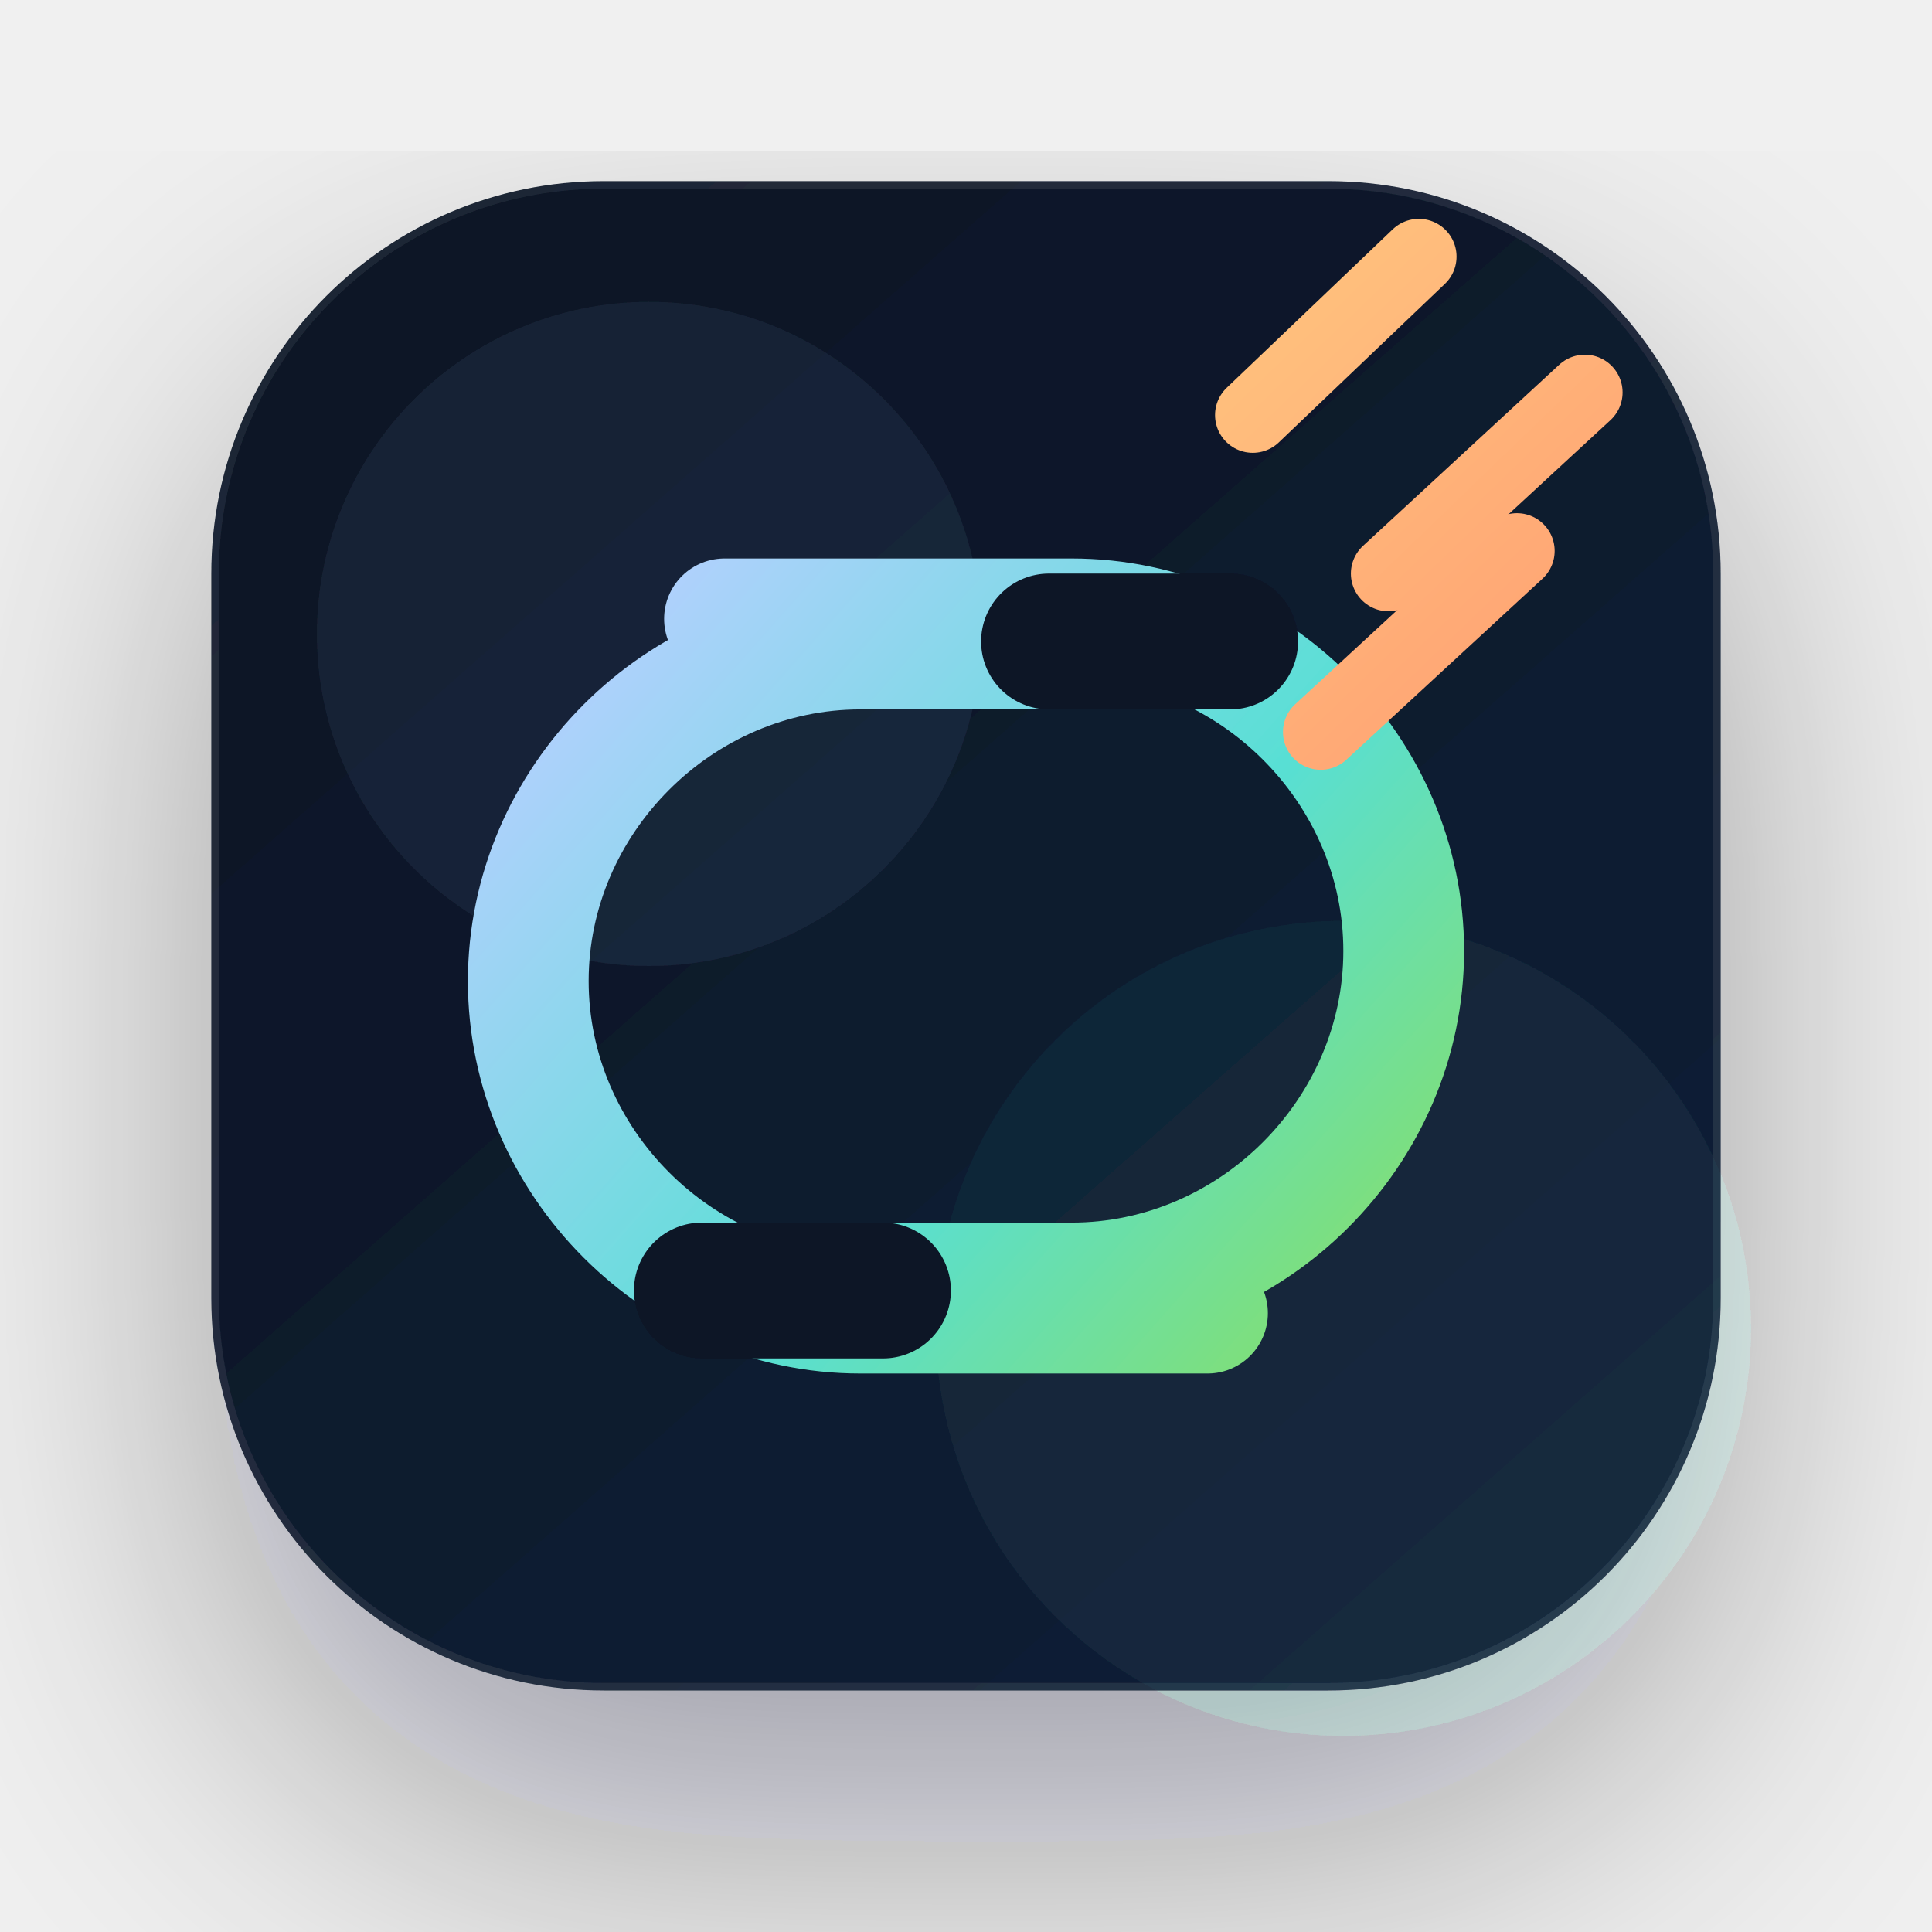
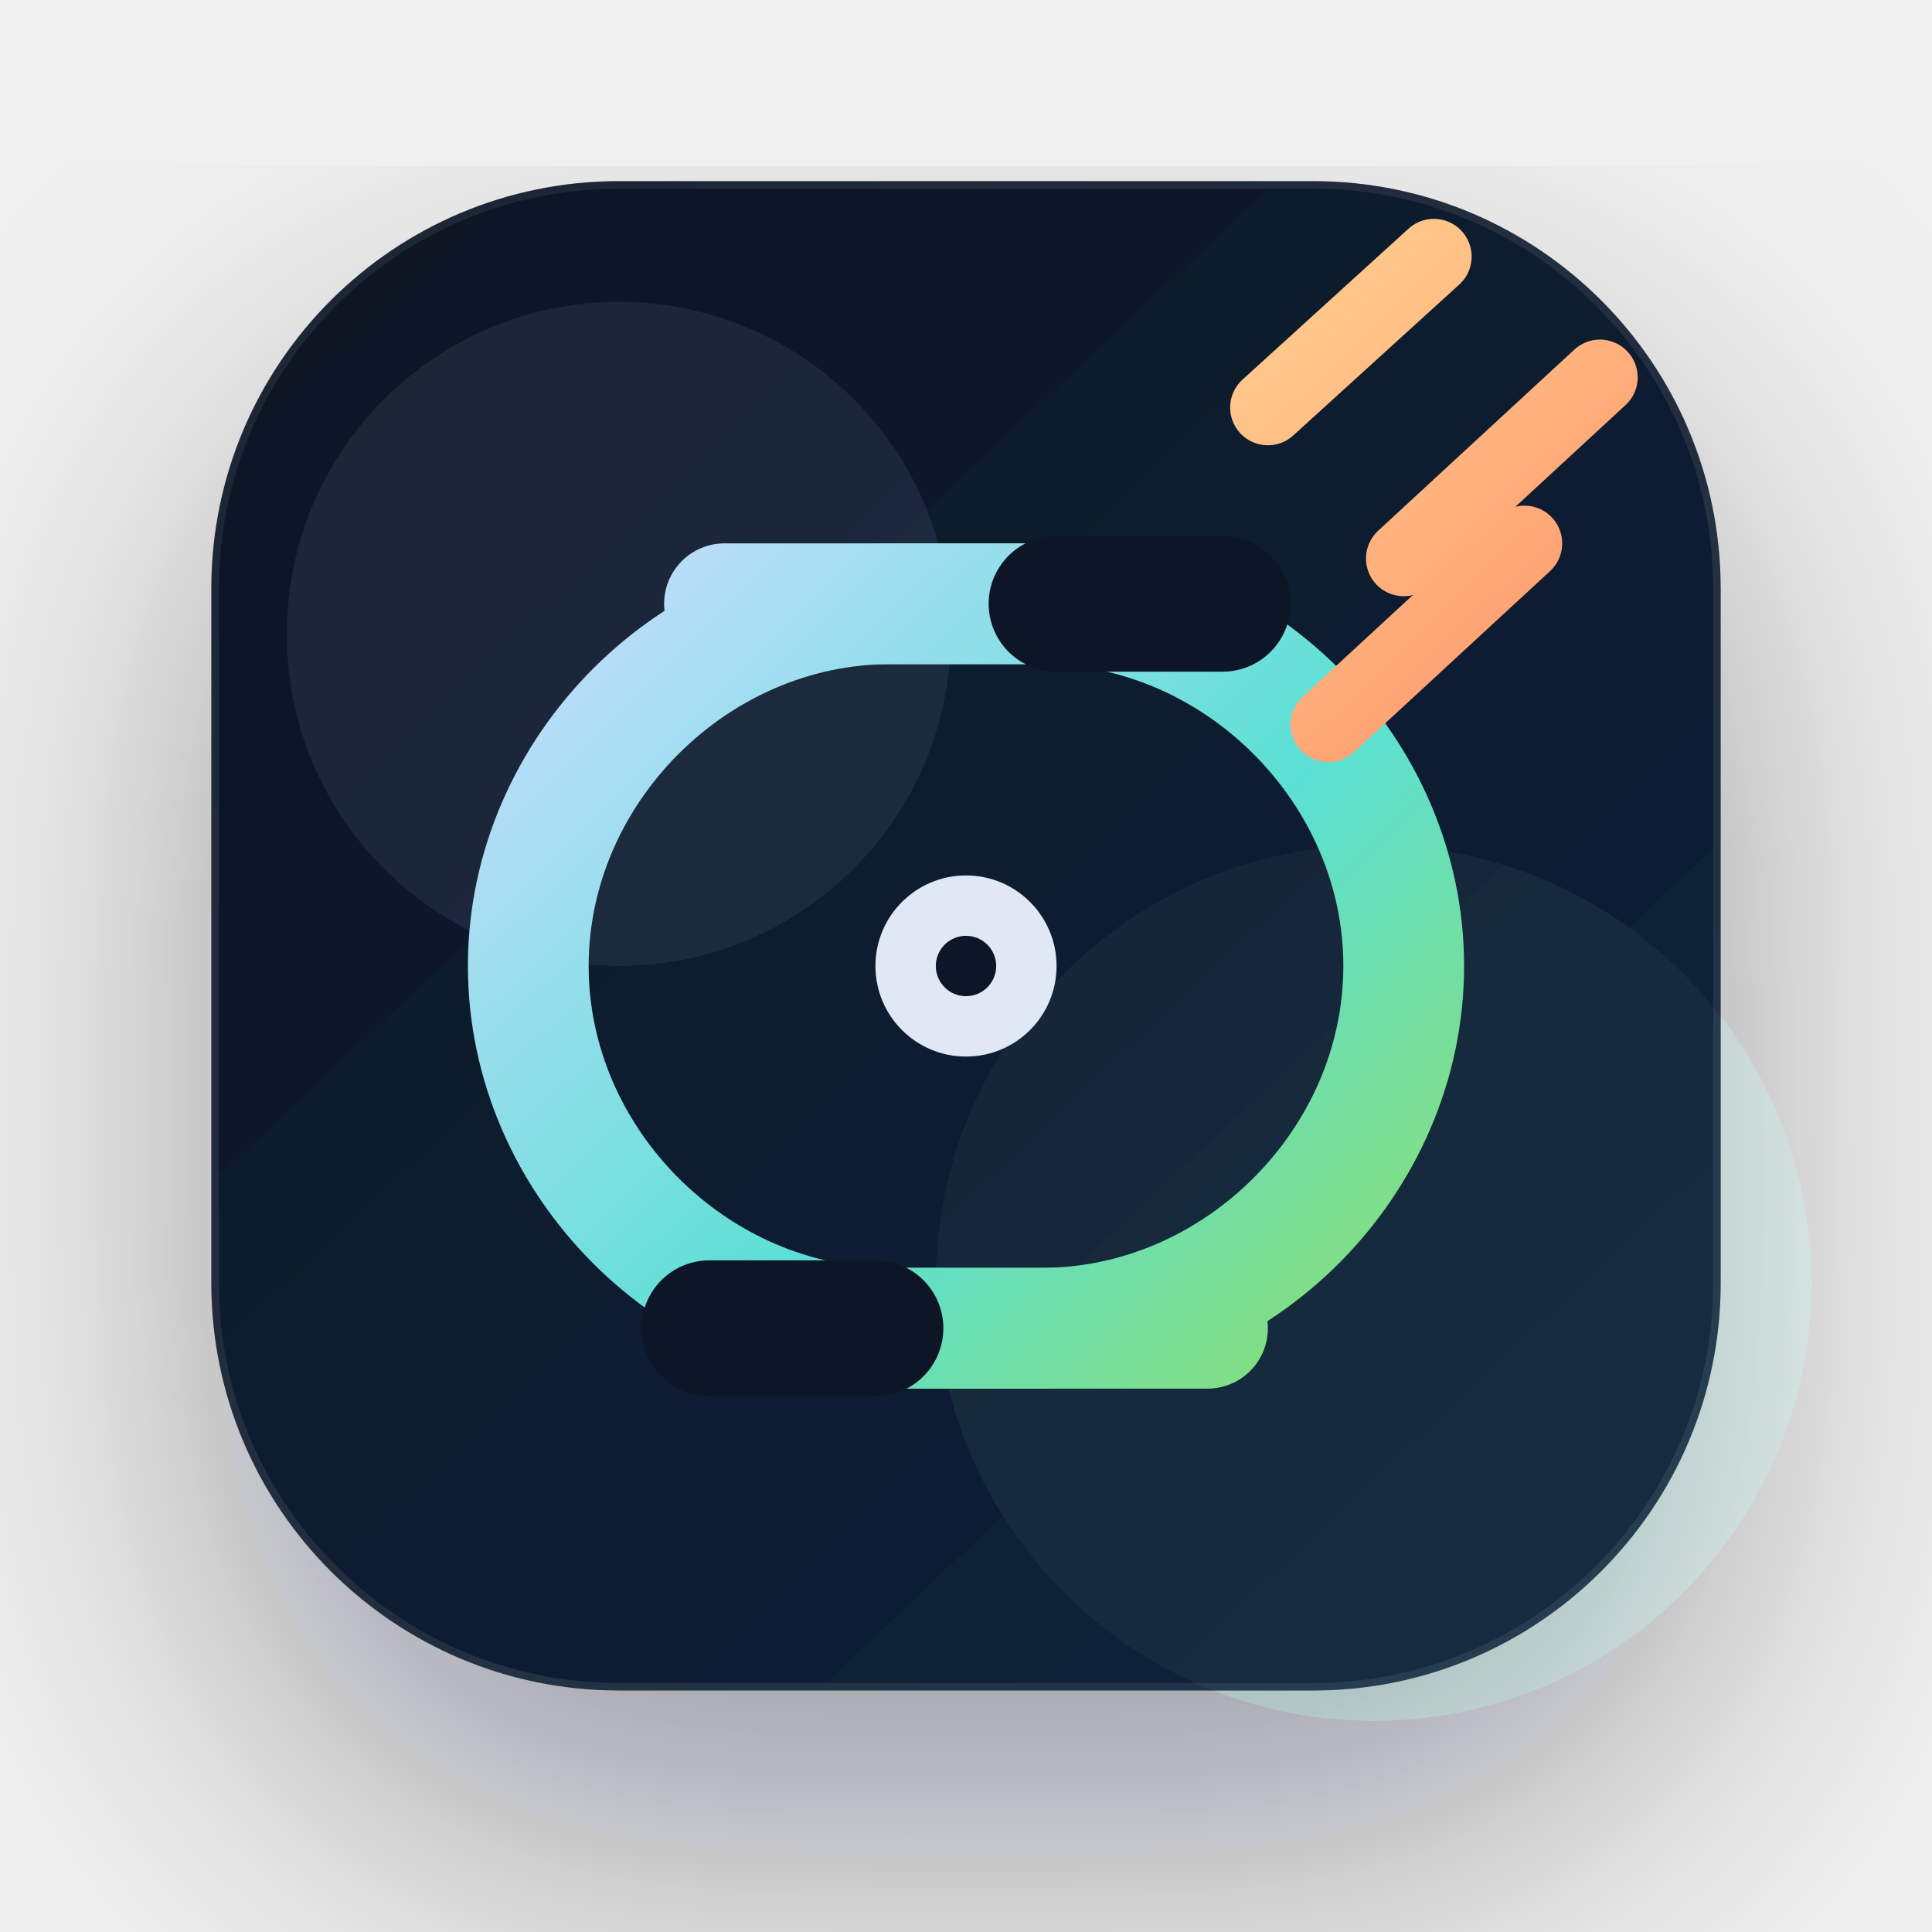
<svg xmlns="http://www.w3.org/2000/svg" width="256" height="256" viewBox="0 0 256 256" fill="none">
  <defs>
-     <linearGradient id="panel" x1="40" y1="28" x2="216" y2="228" gradientUnits="userSpaceOnUse">
-       <stop stop-color="#0C1524" />
-       <stop offset="1" stop-color="#102038" />
+     <linearGradient id="panel" x1="30" y1="24" x2="220" y2="226" gradientUnits="userSpaceOnUse">
+       <stop stop-color="#0B1422" />
+       <stop offset="1" stop-color="#12243C" />
    </linearGradient>
-     <linearGradient id="chain" x1="74" y1="86" x2="180" y2="180" gradientUnits="userSpaceOnUse">
-       <stop stop-color="#B5D0FF" />
-       <stop offset="0.58" stop-color="#58DFD4" />
-       <stop offset="1" stop-color="#85DF6A" />
+     <linearGradient id="ring" x1="74" y1="72" x2="184" y2="184" gradientUnits="userSpaceOnUse">
+       <stop stop-color="#C8DCFF" />
+       <stop offset="0.58" stop-color="#5AE0D4" />
+       <stop offset="1" stop-color="#8CDD6F" />
    </linearGradient>
-     <linearGradient id="claw" x1="156" y1="48" x2="210" y2="104" gradientUnits="userSpaceOnUse">
-       <stop stop-color="#FFC27D" />
-       <stop offset="1" stop-color="#FF9D72" />
+     <linearGradient id="claw" x1="166" y1="46" x2="214" y2="96" gradientUnits="userSpaceOnUse">
+       <stop stop-color="#FFC88B" />
+       <stop offset="1" stop-color="#FF956B" />
    </linearGradient>
-     <filter id="glow" x="0" y="0" width="256" height="256" filterUnits="userSpaceOnUse" color-interpolation-filters="sRGB">
-       <feDropShadow dx="0" dy="20" stdDeviation="24" flood-color="#06111D" flood-opacity="0.34" />
+     <filter id="drop" x="0" y="0" width="256" height="256" filterUnits="userSpaceOnUse" color-interpolation-filters="sRGB">
+       <feDropShadow dx="0" dy="22" stdDeviation="24" flood-color="#06111D" flood-opacity="0.34" />
    </filter>
  </defs>
-   <g filter="url(#glow)">
-     <rect x="28" y="24" width="200" height="200" rx="52" fill="url(#panel)" />
-     <rect x="28.5" y="24.5" width="199" height="199" rx="51.5" stroke="#FFFFFF" stroke-opacity="0.08" />
-     <circle cx="86" cy="84" r="44" fill="#B5D0FF" fill-opacity="0.07" />
-     <circle cx="178" cy="176" r="54" fill="#58DFD4" fill-opacity="0.05" />
-     <g stroke="url(#chain)" stroke-width="16" stroke-linecap="round" stroke-linejoin="round">
-       <path d="M96 82H142C166 82 186 102 186 126C186 150 166 170 142 170H112" />
-       <path d="M160 174H114C90 174 70 154 70 130C70 106 90 86 114 86H144" />
+   <g filter="url(#drop)">
+     <rect x="28" y="24" width="200" height="200" rx="54" fill="url(#panel)" />
+     <rect x="28.5" y="24.5" width="199" height="199" rx="53.5" stroke="#FFFFFF" stroke-opacity="0.08" />
+     <circle cx="82" cy="84" r="44" fill="#BFD7FF" fill-opacity="0.08" />
+     <circle cx="182" cy="170" r="58" fill="#57DDD1" fill-opacity="0.05" />
+     <g stroke="url(#ring)" stroke-width="16" stroke-linecap="round" stroke-linejoin="round">
+       <path d="M96 80H138C164 80 186 102 186 128C186 154 164 176 138 176H110" />
+       <path d="M160 176H118C92 176 70 154 70 128C70 102 92 80 118 80H150" />
    </g>
    <g stroke="#0D1726" stroke-width="18" stroke-linecap="round">
-       <path d="M139 85H163" />
-       <path d="M93 171H117" />
+       <path d="M140 80H162" />
+       <path d="M94 176H116" />
    </g>
+     <circle cx="128" cy="128" r="12" fill="#EAF3FF" fill-opacity="0.95" />
+     <circle cx="128" cy="128" r="4" fill="#0D1726" />
    <g stroke="url(#claw)" stroke-width="10" stroke-linecap="round">
-       <path d="M166 55L188 34" />
-       <path d="M184 76L210 52" />
-       <path d="M175 97L201 73" />
+       <path d="M168 54L190 34" />
+       <path d="M186 74L212 50" />
+       <path d="M176 96L202 72" />
    </g>
  </g>
</svg>
